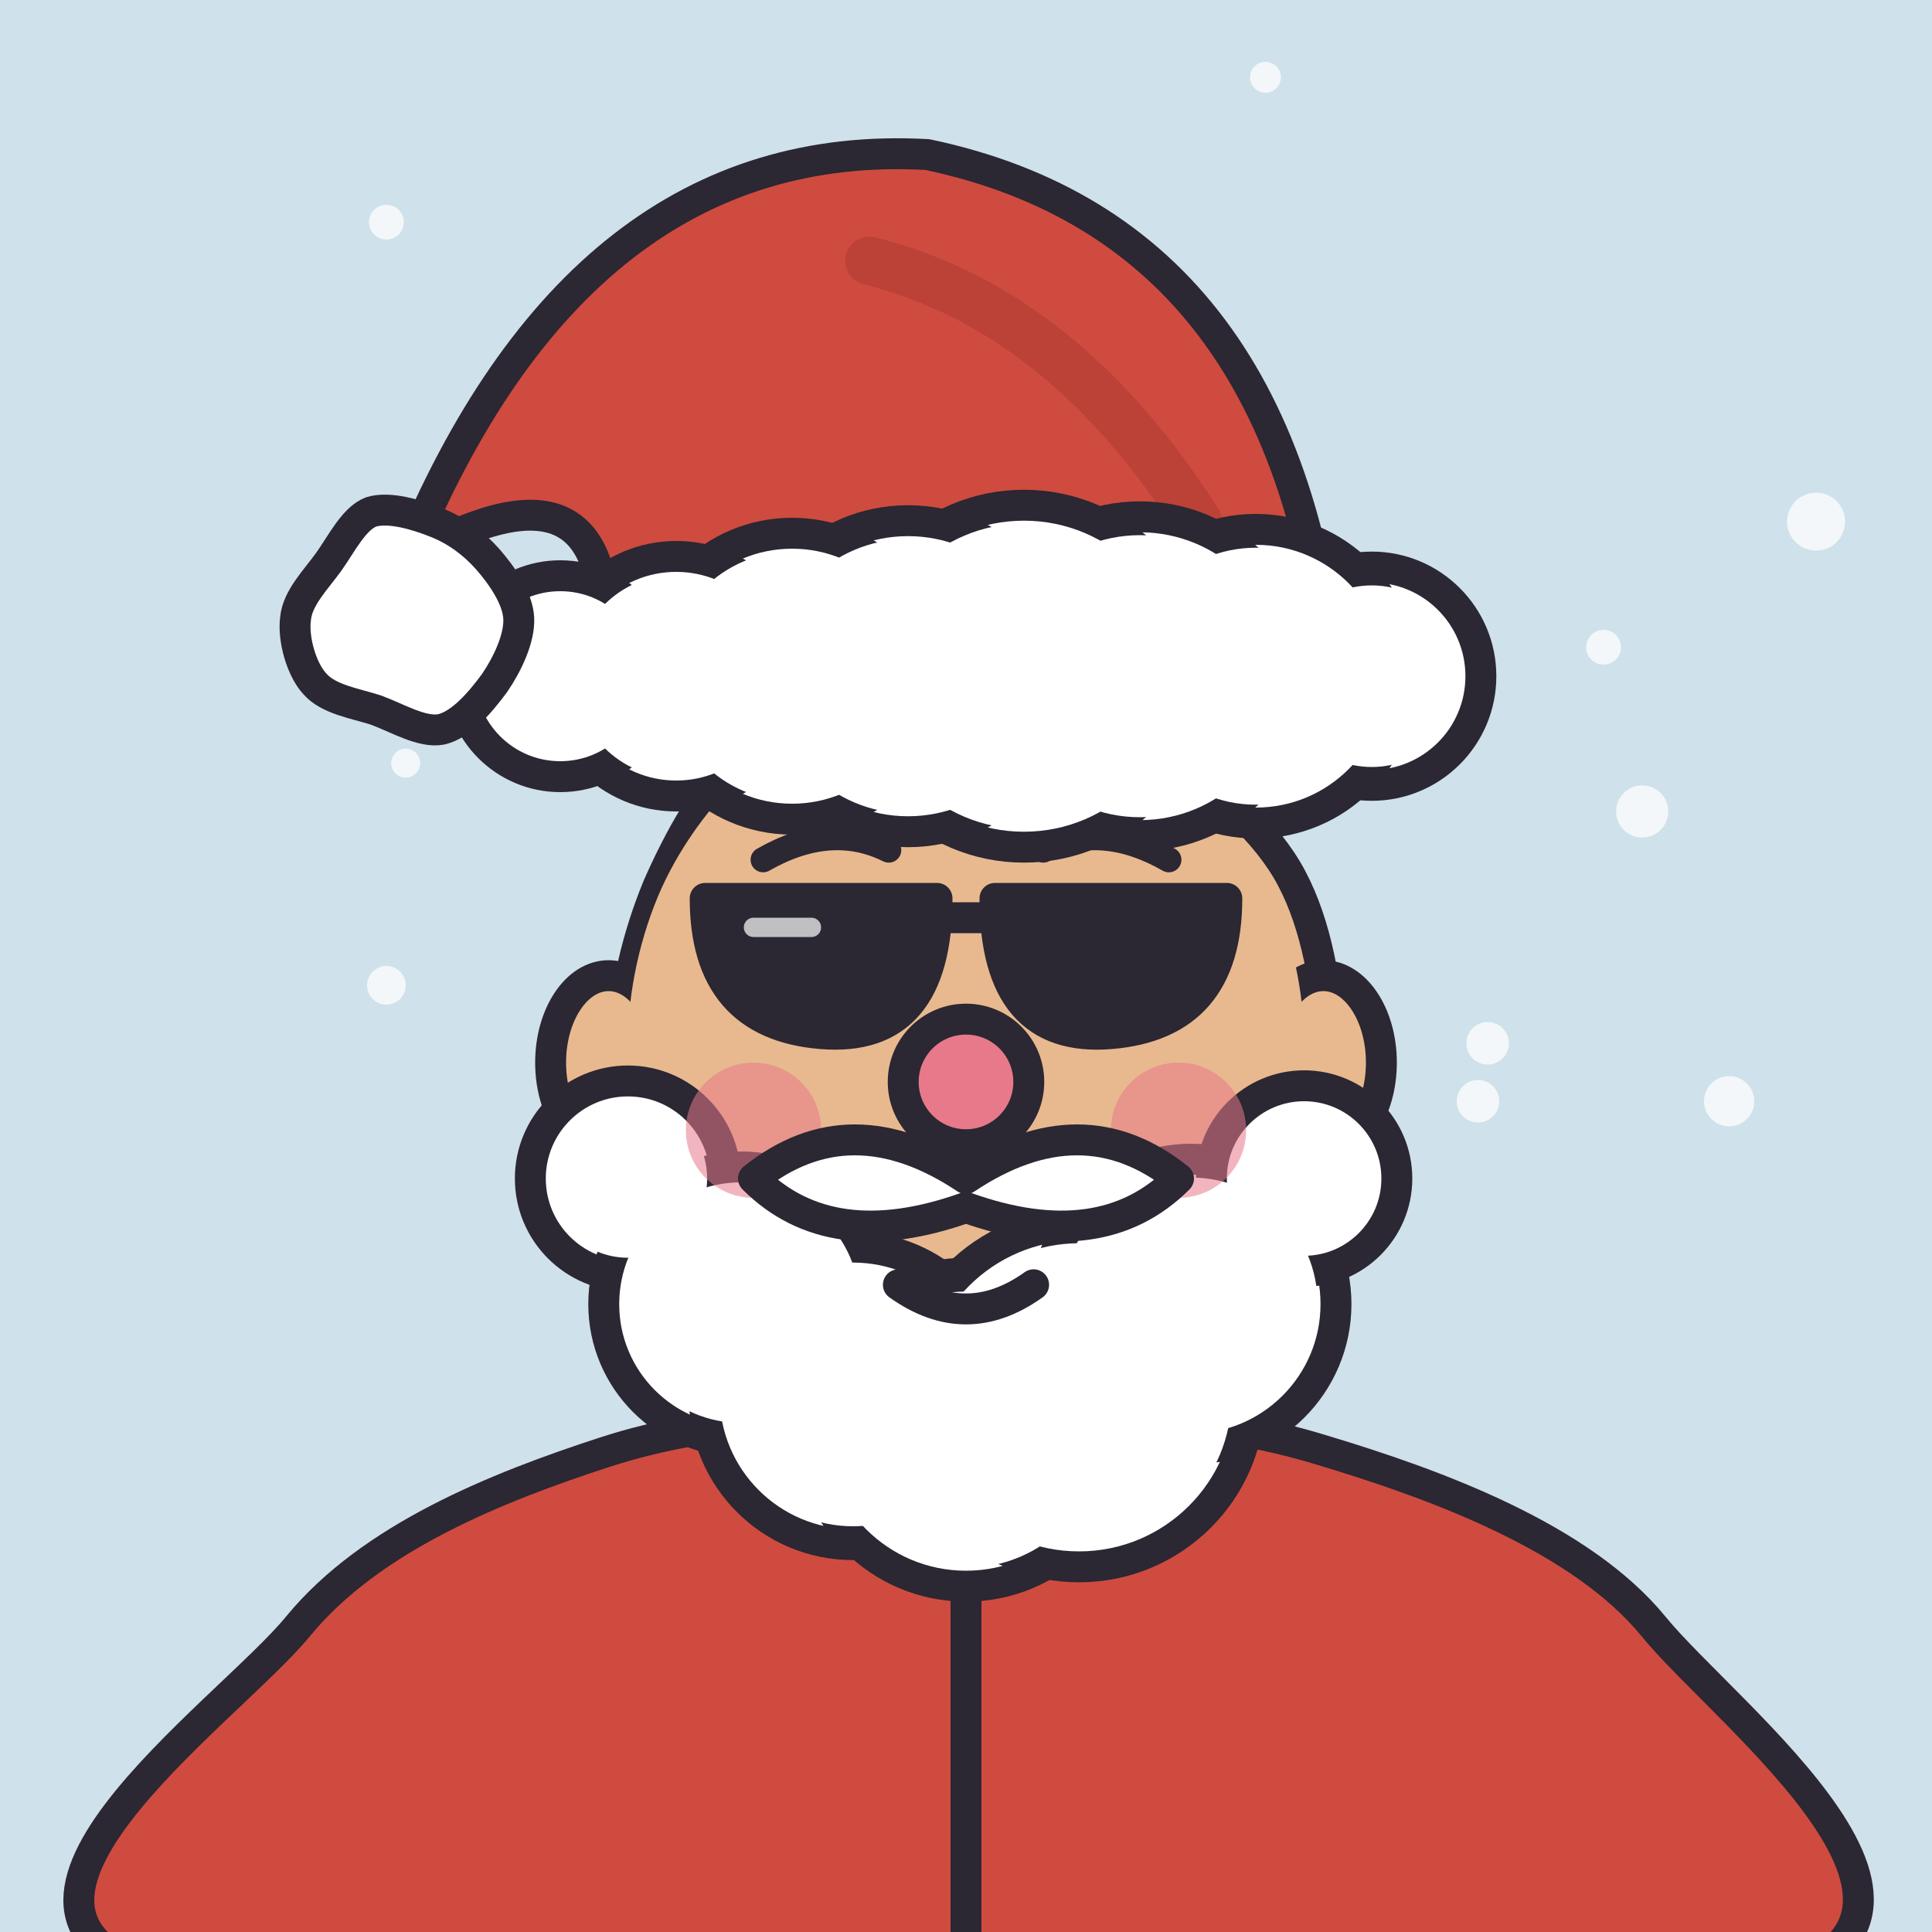
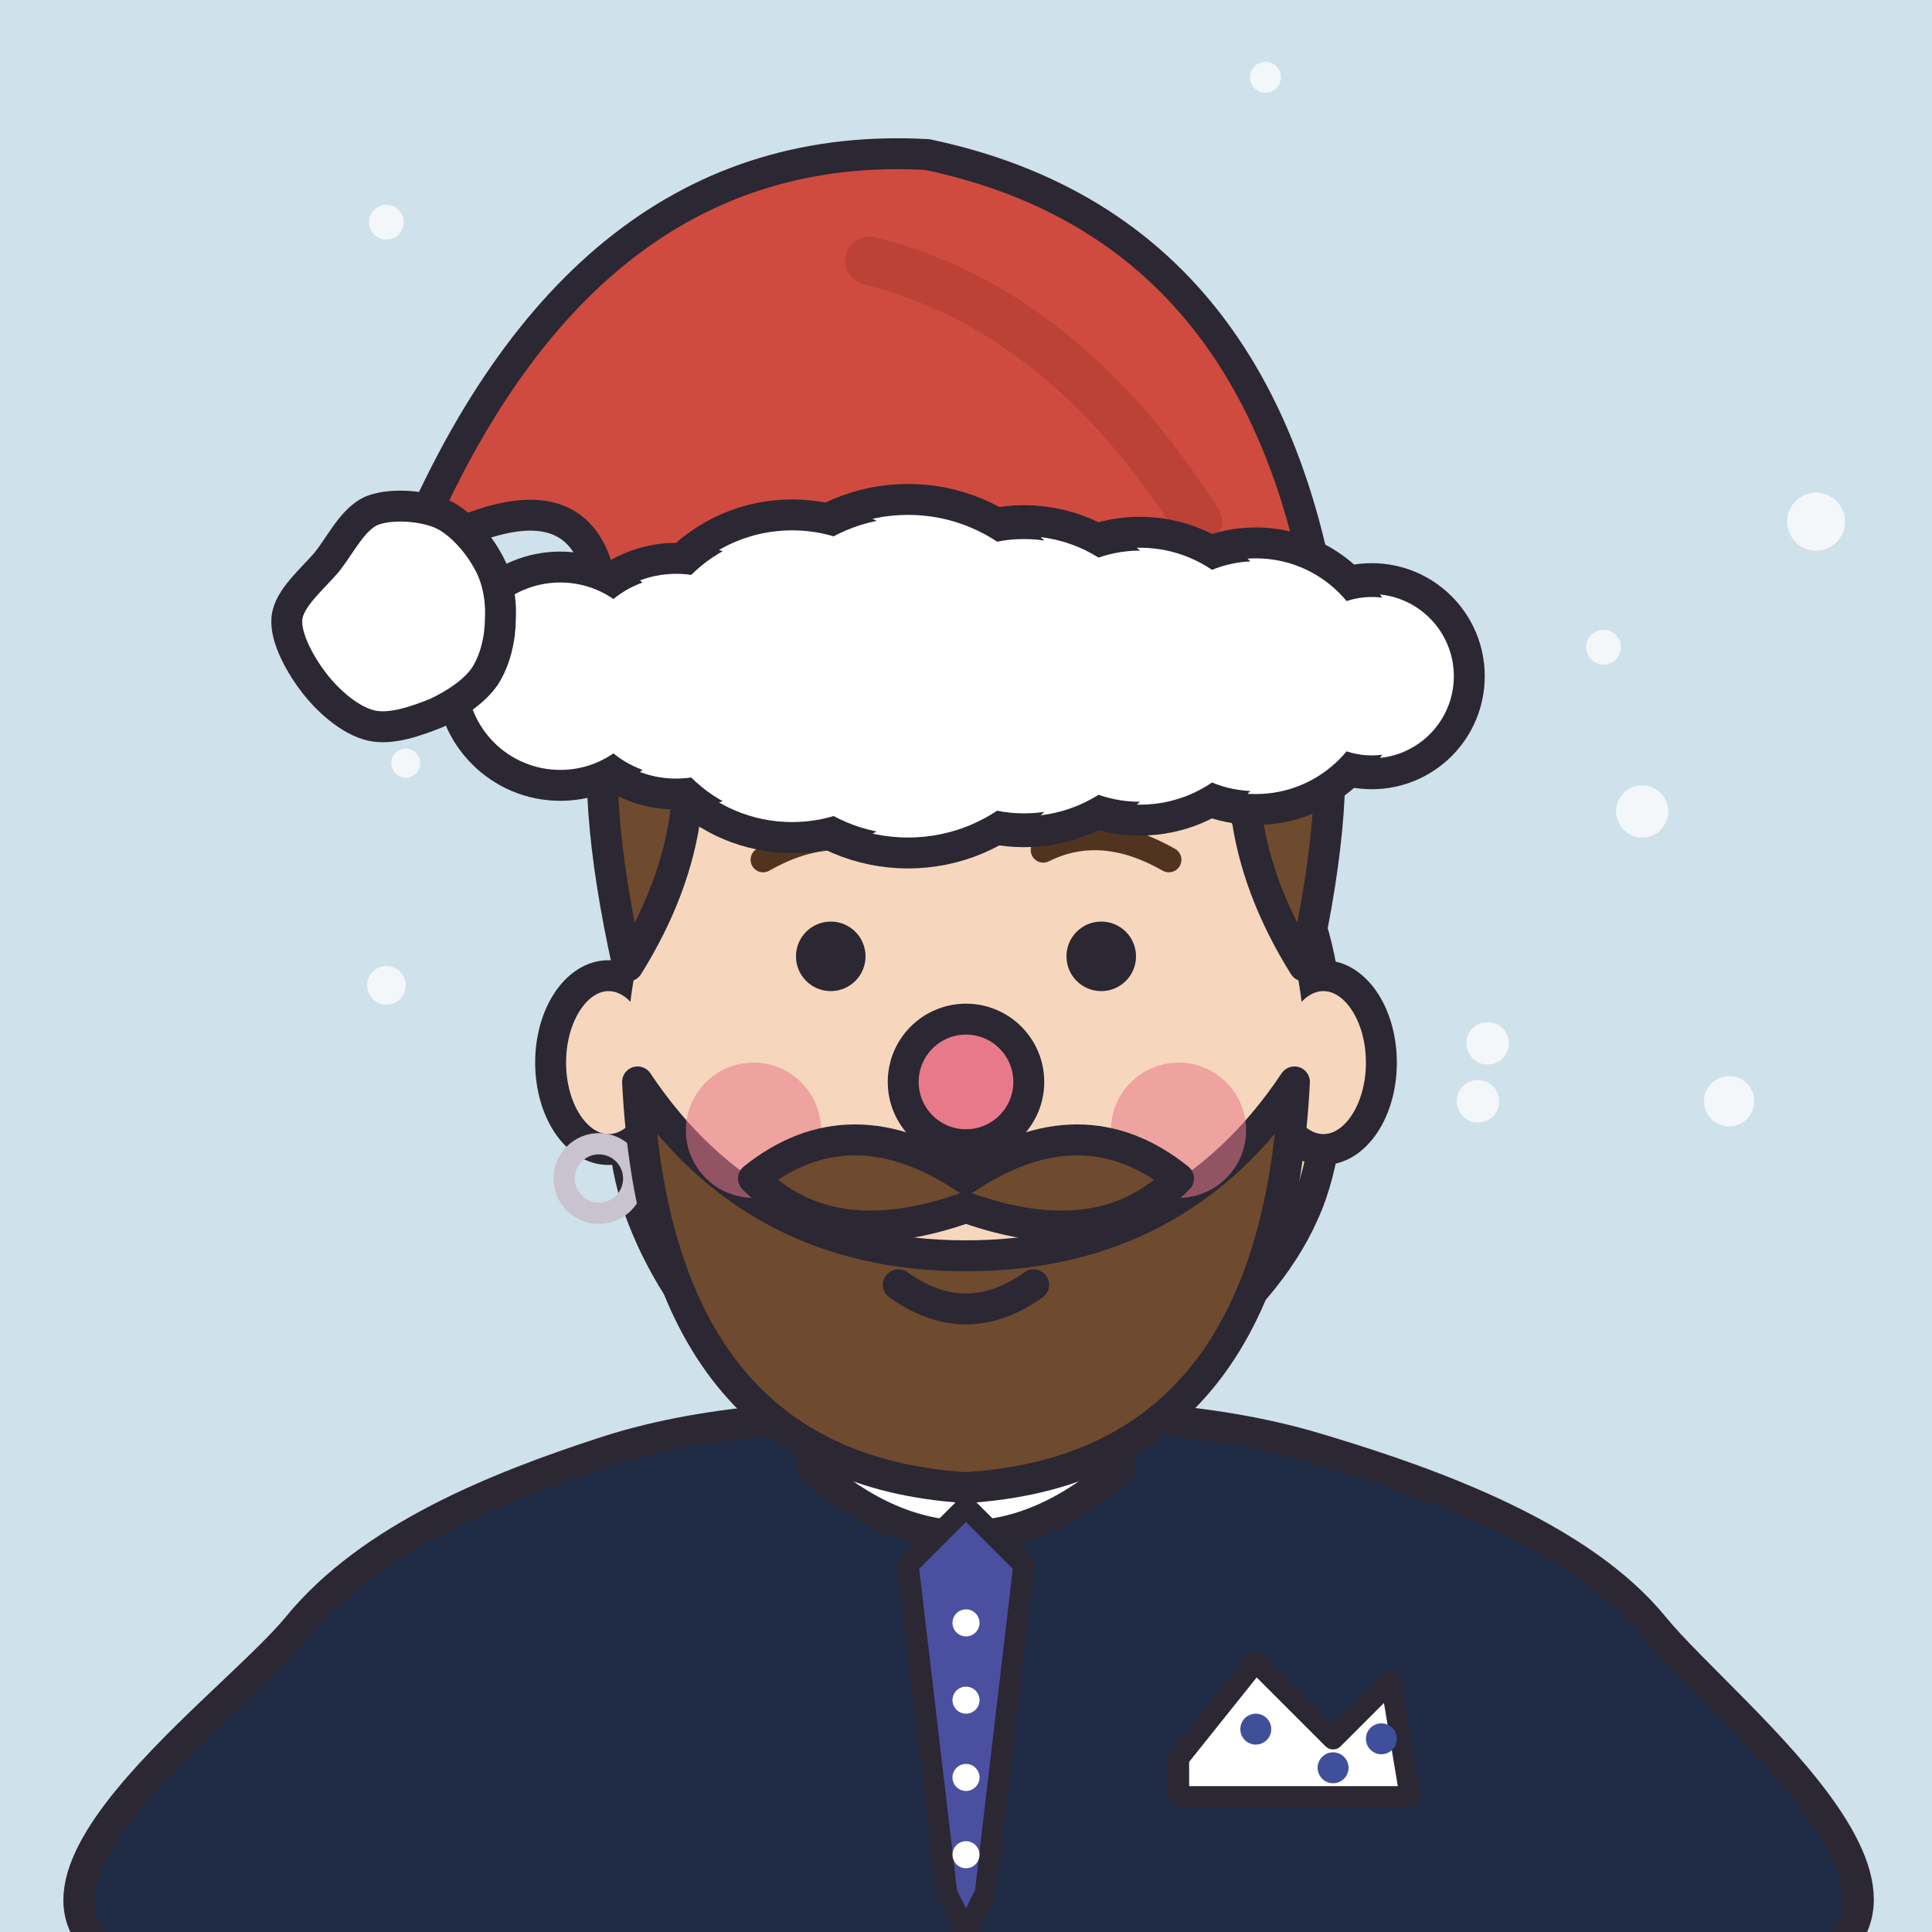
<svg xmlns="http://www.w3.org/2000/svg" viewBox="0 0 200 200" width="400" height="400">
  <rect width="200" height="200" fill="#cfe1ea" />
  <circle cx="179" cy="114" r="2.6" fill="#fff" opacity=".75" />
  <circle cx="141" cy="77" r="3.0" fill="#fff" opacity=".75" />
  <circle cx="40" cy="23" r="1.8" fill="#fff" opacity=".75" />
  <circle cx="76" cy="102" r="1.5" fill="#fff" opacity=".75" />
  <circle cx="98" cy="82" r="1.7" fill="#fff" opacity=".75" />
  <circle cx="188" cy="54" r="3.0" fill="#fff" opacity=".75" />
  <circle cx="154" cy="108" r="2.2" fill="#fff" opacity=".75" />
  <circle cx="170" cy="84" r="2.7" fill="#fff" opacity=".75" />
  <circle cx="166" cy="67" r="1.8" fill="#fff" opacity=".75" />
  <circle cx="153" cy="114" r="2.2" fill="#fff" opacity=".75" />
  <circle cx="112" cy="99" r="2.2" fill="#fff" opacity=".75" />
  <circle cx="42" cy="79" r="1.5" fill="#fff" opacity=".75" />
  <circle cx="40" cy="102" r="2.0" fill="#fff" opacity=".75" />
  <circle cx="131" cy="8" r="1.6" fill="#fff" opacity=".75" />
-   <path d="M17.9 204.9 C-7.3 198.7 23.5 177.4 30.9 168.3 C38.4 159.2 51.3 154.0 62.7 150.3 C74.1 146.6 87.0 146.4 99.4 146.4 C111.8 146.3 124.8 146.4 136.8 150.1 C148.8 153.7 163.7 159.2 171.2 168.4 C178.7 177.6 207.6 199.3 182.0 205.4 C156.5 211.5 43.1 211.1 17.9 204.9Z" fill="#cf4b3f" stroke="#2b2733" stroke-width="3.2" stroke-linecap="round" stroke-linejoin="round" />
+   <path d="M17.9 204.9 C-7.3 198.7 23.5 177.4 30.9 168.3 C38.4 159.2 51.3 154.0 62.7 150.3 C74.1 146.6 87.0 146.4 99.4 146.4 C111.8 146.3 124.8 146.4 136.8 150.1 C148.8 153.7 163.7 159.2 171.2 168.4 C178.7 177.6 207.6 199.3 182.0 205.4 C156.5 211.5 43.1 211.1 17.9 204.9Z" fill="#1f2a44" stroke="#2b2733" stroke-width="3.2" stroke-linecap="round" stroke-linejoin="round" />
  <path d="M100 150 L100 205" stroke="#2b2733" stroke-width="3.2" stroke-linecap="round" stroke-linejoin="round" fill="none" />
  <path d="M84 152 Q100 166 116 152" fill="#fff" stroke="#2b2733" stroke-width="3.2" stroke-linecap="round" stroke-linejoin="round" />
-   <path d="M137.6 108.0 C137.8 113.8 137.3 120.5 134.9 125.7 C132.6 130.9 128.1 136.0 123.6 139.3 C119.2 142.5 113.4 144.4 108.1 145.5 C102.8 146.6 97.2 146.7 91.8 145.7 C86.5 144.8 80.2 143.3 75.9 139.9 C71.6 136.4 68.1 130.5 66.2 125.2 C64.3 119.8 64.1 113.6 64.4 108.0 C64.7 102.4 66.0 96.9 68.1 91.8 C70.3 86.8 73.2 81.5 77.1 77.8 C81.1 74.1 86.5 70.9 91.7 69.6 C96.9 68.3 103.2 68.4 108.2 69.9 C113.3 71.4 117.9 75.2 122.1 78.7 C126.4 82.2 131.1 86.0 133.7 90.9 C136.3 95.8 137.4 102.2 137.6 108.0Z" fill="#e8b98f" stroke="#2b2733" stroke-width="3.2" stroke-linecap="round" stroke-linejoin="round" />
-   <ellipse cx="63" cy="110" rx="6" ry="9" fill="#e8b98f" stroke="#2b2733" stroke-width="3.2" stroke-linecap="round" stroke-linejoin="round" />
-   <ellipse cx="137" cy="110" rx="6" ry="9" fill="#e8b98f" stroke="#2b2733" stroke-width="3.2" stroke-linecap="round" stroke-linejoin="round" />
-   <path d="M135.0 108.0 C135.0 113.4 133.7 119.2 131.5 124.1 C129.3 128.9 125.8 133.6 121.8 136.9 C117.9 140.3 112.7 142.9 107.8 144.1 C102.9 145.3 97.1 145.3 92.2 144.1 C87.3 142.9 82.1 140.3 78.2 136.9 C74.2 133.6 70.7 128.9 68.5 124.1 C66.3 119.2 65.0 113.4 65.0 108.0 C65.0 102.6 66.3 96.8 68.5 91.9 C70.7 87.1 74.2 82.4 78.2 79.1 C82.1 75.7 87.3 73.1 92.2 71.9 C97.1 70.7 102.9 70.7 107.8 71.9 C112.7 73.1 117.9 75.7 121.8 79.1 C125.8 82.4 129.3 87.1 131.5 91.9 C133.7 96.8 135.0 102.6 135.0 108.0Z" fill="#e8b98f" />
-   <circle cx="65.0" cy="122.0" r="10.1" fill="#ffffff" stroke="#2b2733" stroke-width="3.2" stroke-linecap="round" stroke-linejoin="round" />
-   <circle cx="76.7" cy="135.0" r="14.2" fill="#ffffff" stroke="#2b2733" stroke-width="3.2" stroke-linecap="round" stroke-linejoin="round" />
-   <circle cx="88.3" cy="144.5" r="15.4" fill="#ffffff" stroke="#2b2733" stroke-width="3.2" stroke-linecap="round" stroke-linejoin="round" />
-   <circle cx="100.0" cy="148.0" r="16.2" fill="#ffffff" stroke="#2b2733" stroke-width="3.2" stroke-linecap="round" stroke-linejoin="round" />
-   <circle cx="111.7" cy="144.5" r="17.7" fill="#ffffff" stroke="#2b2733" stroke-width="3.2" stroke-linecap="round" stroke-linejoin="round" />
-   <circle cx="123.3" cy="135.0" r="15.0" fill="#ffffff" stroke="#2b2733" stroke-width="3.2" stroke-linecap="round" stroke-linejoin="round" />
-   <circle cx="135.0" cy="122.0" r="9.6" fill="#ffffff" stroke="#2b2733" stroke-width="3.2" stroke-linecap="round" stroke-linejoin="round" />
-   <circle cx="65.0" cy="122.0" r="8.2" fill="#ffffff" />
-   <circle cx="76.7" cy="135.0" r="12.3" fill="#ffffff" />
-   <circle cx="88.3" cy="144.5" r="13.5" fill="#ffffff" />
-   <circle cx="100.0" cy="148.0" r="14.3" fill="#ffffff" />
-   <circle cx="111.7" cy="144.5" r="15.8" fill="#ffffff" />
-   <circle cx="123.3" cy="135.0" r="13.1" fill="#ffffff" />
-   <circle cx="135.0" cy="122.0" r="7.7" fill="#ffffff" />
+   <path d="M100 156 L94 162 L98 196 L100 200 L102 196 L106 162Z" fill="#4b4fa0" stroke="#2b2733" stroke-width="2.2" stroke-linecap="round" stroke-linejoin="round" />
+   <circle cx="100" cy="168" r="1.4" fill="#fff" />
+   <circle cx="100" cy="176" r="1.4" fill="#fff" />
+   <circle cx="100" cy="184" r="1.4" fill="#fff" />
+   <circle cx="100" cy="192" r="1.4" fill="#fff" />
+   <path d="M122 182 L130 172 L138 180 L144 174 L146 186 L122 186Z" fill="#fff" stroke="#2b2733" stroke-width="2.2" stroke-linecap="round" stroke-linejoin="round" />
+   <circle cx="130" cy="179" r="1.6" fill="#3f4f9a" />
+   <circle cx="138" cy="183" r="1.6" fill="#3f4f9a" />
+   <circle cx="143" cy="180" r="1.6" fill="#3f4f9a" />
+   <path d="M137.6 108.0 C137.8 113.8 137.3 120.5 134.9 125.7 C132.6 130.9 128.1 136.0 123.6 139.3 C119.2 142.5 113.4 144.4 108.1 145.5 C102.8 146.6 97.2 146.7 91.8 145.7 C86.5 144.8 80.2 143.3 75.9 139.9 C71.6 136.4 68.1 130.5 66.2 125.2 C64.3 119.8 64.1 113.6 64.4 108.0 C64.7 102.4 66.0 96.9 68.1 91.8 C70.3 86.8 73.2 81.5 77.1 77.8 C81.1 74.1 86.5 70.9 91.7 69.6 C96.9 68.3 103.2 68.4 108.2 69.9 C113.3 71.4 117.9 75.2 122.1 78.7 C126.4 82.2 131.1 86.0 133.7 90.9 C136.3 95.8 137.4 102.2 137.6 108.0Z" fill="#f6d7bd" stroke="#2b2733" stroke-width="3.2" stroke-linecap="round" stroke-linejoin="round" />
+   <ellipse cx="63" cy="110" rx="6" ry="9" fill="#f6d7bd" stroke="#2b2733" stroke-width="3.2" stroke-linecap="round" stroke-linejoin="round" />
+   <ellipse cx="137" cy="110" rx="6" ry="9" fill="#f6d7bd" stroke="#2b2733" stroke-width="3.2" stroke-linecap="round" stroke-linejoin="round" />
+   <path d="M135.0 108.0 C135.0 113.4 133.7 119.2 131.5 124.1 C129.3 128.9 125.8 133.6 121.8 136.9 C117.9 140.3 112.7 142.9 107.8 144.1 C102.9 145.3 97.1 145.3 92.2 144.1 C87.3 142.9 82.1 140.3 78.2 136.9 C74.2 133.6 70.7 128.9 68.5 124.1 C66.3 119.2 65.0 113.4 65.0 108.0 C65.0 102.6 66.3 96.8 68.5 91.9 C70.7 87.1 74.2 82.4 78.2 79.1 C82.1 75.7 87.3 73.1 92.2 71.9 C97.1 70.7 102.9 70.7 107.8 71.9 C112.7 73.1 117.9 75.7 121.8 79.1 C125.8 82.4 129.3 87.1 131.5 91.9 C133.7 96.8 135.0 102.6 135.0 108.0Z" fill="#f6d7bd" />
+   <circle cx="62" cy="122" r="3.6" fill="none" stroke="#c9c3cf" stroke-width="2.2" />
+   <path d="M66 112 Q68 152 100 154 Q132 152 134 112 Q122 130 100 130 Q78 130 66 112Z" fill="#6e4a2e" stroke="#2b2733" stroke-width="3.2" stroke-linecap="round" stroke-linejoin="round" />
  <circle cx="78" cy="117" r="7" fill="#e8798a" opacity=".55" />
  <circle cx="122" cy="117" r="7" fill="#e8798a" opacity=".55" />
-   <path d="M100 122 Q88 114 78 122 Q86 130 100 125 Q114 130 122 122 Q112 114 100 122Z" fill="#ffffff" stroke="#2b2733" stroke-width="3.2" stroke-linecap="round" stroke-linejoin="round" />
+   <path d="M100 122 Q88 114 78 122 Q86 130 100 125 Q114 130 122 122 Q112 114 100 122Z" fill="#6e4a2e" stroke="#2b2733" stroke-width="3.2" stroke-linecap="round" stroke-linejoin="round" />
  <path d="M93 133 Q100 138 107 133" fill="none" stroke="#2b2733" stroke-width="3.2" stroke-linecap="round" stroke-linejoin="round" />
  <circle cx="100" cy="112" r="6.5" fill="#e8798a" stroke="#2b2733" stroke-width="3.2" stroke-linecap="round" stroke-linejoin="round" />
  <circle cx="86" cy="99" r="3.6" fill="#2b2733" />
-   <path d="M108 101 Q114 93 120 101" fill="none" stroke="#2b2733" stroke-width="3.2" stroke-linecap="round" stroke-linejoin="round" />
-   <path d="M79 89 Q86 85 92 88" fill="none" stroke="#2b2733" stroke-width="2.6" stroke-linecap="round" />
-   <path d="M108 88 Q114 85 121 89" fill="none" stroke="#2b2733" stroke-width="2.6" stroke-linecap="round" />
-   <path d="M73 93 L97 93 Q97 108 85 107 Q73 106 73 93Z" fill="#2b2733" stroke="#2b2733" stroke-width="3.2" stroke-linecap="round" stroke-linejoin="round" />
-   <path d="M103 93 L127 93 Q127 106 115 107 Q103 108 103 93Z" fill="#2b2733" stroke="#2b2733" stroke-width="3.2" stroke-linecap="round" stroke-linejoin="round" />
-   <path d="M97 95 L103 95" stroke="#2b2733" stroke-width="3.2" stroke-linecap="round" stroke-linejoin="round" />
-   <path d="M78 96 L84 96" stroke="#fff" stroke-width="2" stroke-linecap="round" opacity=".7" />
+   <circle cx="114" cy="99" r="3.6" fill="#2b2733" />
+   <path d="M79 89 Q86 85 92 88" fill="none" stroke="#51341f" stroke-width="2.6" stroke-linecap="round" />
+   <path d="M108 88 Q114 85 121 89" fill="none" stroke="#51341f" stroke-width="2.6" stroke-linecap="round" />
+   <path d="M63 72 Q61 82 65 100 Q70 92 71 84 Q73 76 75 72Z" fill="#6e4a2e" stroke="#2b2733" stroke-width="3.2" stroke-linecap="round" stroke-linejoin="round" />
+   <path d="M137 72 Q139 82 135 100 Q130 92 129 84 Q127 76 125 72Z" fill="#6e4a2e" stroke="#2b2733" stroke-width="3.2" stroke-linecap="round" stroke-linejoin="round" />
  <g transform="translate(200 0) scale(-1 1)">
    <path d="M62 72 Q66 24 104 16 Q140 14 158 58 Q134 44 138 72Z" fill="#cf4b3f" stroke="#2b2733" stroke-width="3.2" stroke-linecap="round" stroke-linejoin="round" />
    <path d="M76 54 Q90 32 110 27" fill="none" stroke="#a3352d" stroke-width="5" stroke-linecap="round" opacity=".45" />
-     <circle cx="58.0" cy="70.0" r="11.3" fill="#fff" stroke="#2b2733" stroke-width="3.2" stroke-linecap="round" stroke-linejoin="round" />
-     <circle cx="70.0" cy="70.0" r="15.2" fill="#fff" stroke="#2b2733" stroke-width="3.2" stroke-linecap="round" stroke-linejoin="round" />
-     <circle cx="82.0" cy="70.0" r="16.5" fill="#fff" stroke="#2b2733" stroke-width="3.2" stroke-linecap="round" stroke-linejoin="round" />
-     <circle cx="94.0" cy="70.0" r="17.7" fill="#fff" stroke="#2b2733" stroke-width="3.2" stroke-linecap="round" stroke-linejoin="round" />
-     <circle cx="106.0" cy="70.0" r="16.1" fill="#fff" stroke="#2b2733" stroke-width="3.2" stroke-linecap="round" stroke-linejoin="round" />
-     <circle cx="118.0" cy="70.0" r="14.8" fill="#fff" stroke="#2b2733" stroke-width="3.2" stroke-linecap="round" stroke-linejoin="round" />
-     <circle cx="130.0" cy="70.0" r="12.4" fill="#fff" stroke="#2b2733" stroke-width="3.2" stroke-linecap="round" stroke-linejoin="round" />
-     <circle cx="142.0" cy="70.0" r="10.4" fill="#fff" stroke="#2b2733" stroke-width="3.2" stroke-linecap="round" stroke-linejoin="round" />
-     <circle cx="58.0" cy="70.0" r="9.4" fill="#fff" />
-     <circle cx="70.0" cy="70.0" r="13.3" fill="#fff" />
-     <circle cx="82.0" cy="70.0" r="14.6" fill="#fff" />
-     <circle cx="94.0" cy="70.0" r="15.8" fill="#fff" />
-     <circle cx="106.0" cy="70.0" r="14.2" fill="#fff" />
-     <circle cx="118.0" cy="70.0" r="12.9" fill="#fff" />
-     <circle cx="130.0" cy="70.0" r="10.5" fill="#fff" />
-     <circle cx="142.0" cy="70.0" r="8.5" fill="#fff" />
-     <path d="M169.4 64.0 C169.7 66.1 168.8 69.3 167.4 70.8 C166.0 72.4 163.3 72.8 161.1 73.5 C158.9 74.3 156.3 75.9 154.3 75.5 C152.2 75.0 150.2 72.6 148.8 70.7 C147.5 68.8 146.2 66.1 146.3 64.0 C146.4 61.9 148.1 59.5 149.5 57.9 C151.0 56.2 152.8 54.9 154.8 54.1 C156.8 53.3 159.7 52.4 161.6 53.0 C163.4 53.7 164.7 56.4 166.0 58.2 C167.3 60.0 169.2 61.9 169.4 64.0Z" fill="#fff" stroke="#2b2733" stroke-width="3.2" stroke-linecap="round" stroke-linejoin="round" />
+     <circle cx="58.0" cy="70.0" r="10.1" fill="#fff" stroke="#2b2733" stroke-width="3.2" stroke-linecap="round" stroke-linejoin="round" />
+     <circle cx="70.0" cy="70.0" r="13.8" fill="#fff" stroke="#2b2733" stroke-width="3.2" stroke-linecap="round" stroke-linejoin="round" />
+     <circle cx="82.0" cy="70.0" r="14.9" fill="#fff" stroke="#2b2733" stroke-width="3.2" stroke-linecap="round" stroke-linejoin="round" />
+     <circle cx="94.0" cy="70.0" r="16.1" fill="#fff" stroke="#2b2733" stroke-width="3.2" stroke-linecap="round" stroke-linejoin="round" />
+     <circle cx="106.0" cy="70.0" r="18.3" fill="#fff" stroke="#2b2733" stroke-width="3.2" stroke-linecap="round" stroke-linejoin="round" />
+     <circle cx="118.0" cy="70.0" r="16.7" fill="#fff" stroke="#2b2733" stroke-width="3.2" stroke-linecap="round" stroke-linejoin="round" />
+     <circle cx="130.0" cy="70.0" r="12.2" fill="#fff" stroke="#2b2733" stroke-width="3.2" stroke-linecap="round" stroke-linejoin="round" />
+     <circle cx="142.0" cy="70.0" r="11.3" fill="#fff" stroke="#2b2733" stroke-width="3.2" stroke-linecap="round" stroke-linejoin="round" />
+     <circle cx="58.0" cy="70.0" r="8.2" fill="#fff" />
+     <circle cx="70.0" cy="70.0" r="11.9" fill="#fff" />
+     <circle cx="82.0" cy="70.0" r="13.0" fill="#fff" />
+     <circle cx="94.0" cy="70.0" r="14.2" fill="#fff" />
+     <circle cx="106.0" cy="70.0" r="16.4" fill="#fff" />
+     <circle cx="118.0" cy="70.0" r="14.8" fill="#fff" />
+     <circle cx="130.0" cy="70.0" r="10.3" fill="#fff" />
+     <circle cx="142.0" cy="70.0" r="9.4" fill="#fff" />
+     <path d="M170.3 64.0 C170.5 66.1 168.8 69.0 167.4 70.8 C165.9 72.7 163.7 74.6 161.6 75.1 C159.5 75.6 156.8 74.6 154.8 73.8 C152.9 72.9 150.9 71.6 149.8 70.0 C148.7 68.3 148.2 66.0 148.2 64.0 C148.1 62.0 148.5 59.7 149.6 57.9 C150.6 56.1 152.5 53.9 154.5 53.1 C156.5 52.3 159.7 52.1 161.6 52.9 C163.5 53.8 164.7 56.3 166.1 58.1 C167.6 59.9 170.1 61.9 170.3 64.0Z" fill="#fff" stroke="#2b2733" stroke-width="3.2" stroke-linecap="round" stroke-linejoin="round" />
  </g>
</svg>
